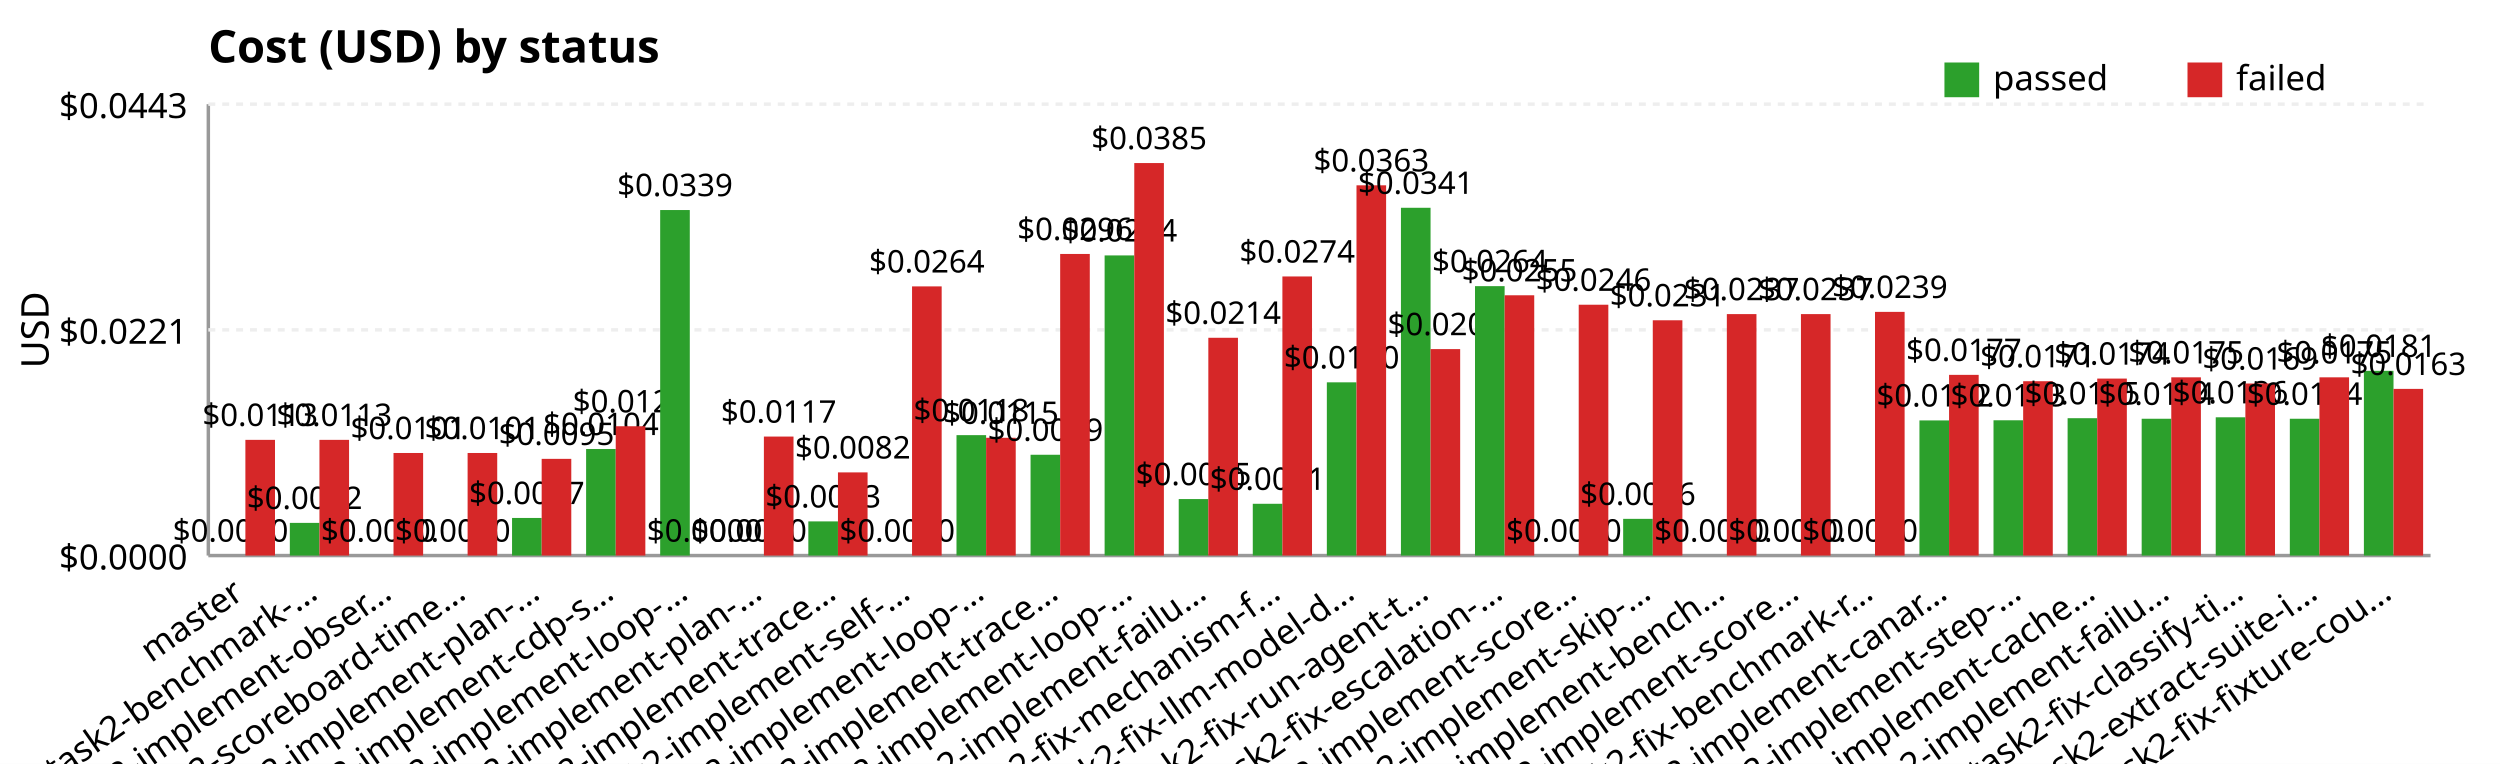
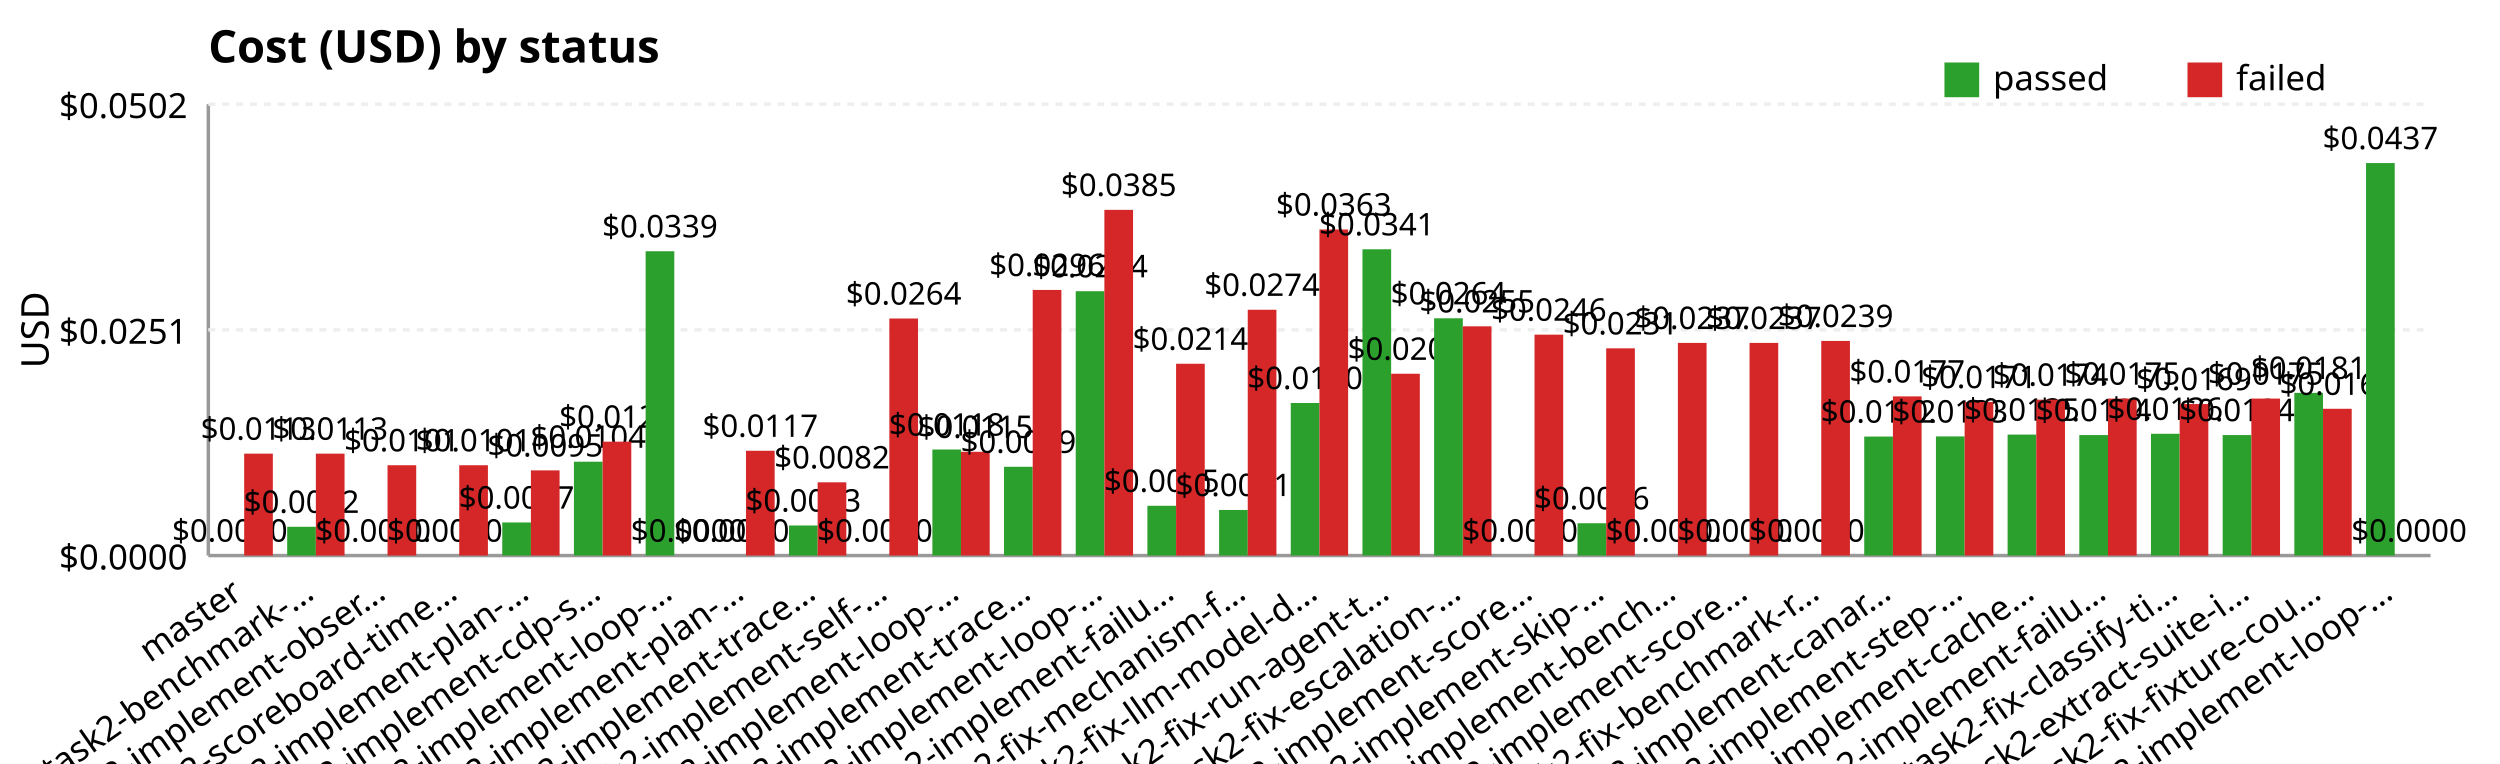
<svg xmlns="http://www.w3.org/2000/svg" viewBox="0 0 720 220" width="720" height="220" font-family="sans-serif">
  <rect width="100%" height="100%" fill="#fff" />
  <text x="60" y="18" font-size="13" font-weight="600">Cost (USD) by status</text>
  <line x1="60" y1="30" x2="60" y2="160" stroke="#999" />
  <line x1="60" y1="160" x2="700" y2="160" stroke="#999" />
  <text x="54" y="164.0" font-size="10" text-anchor="end" fill="#000">$0.0000</text>
-   <text x="54" y="99.0" font-size="10" text-anchor="end" fill="#000">$0.0221</text>
+   <text x="54" y="99.0" font-size="10" text-anchor="end" fill="#000">$0.0251</text>
  <line x1="60" y1="95.0" x2="700" y2="95.0" stroke="#eee" stroke-dasharray="2,2" />
-   <text x="54" y="34.0" font-size="10" text-anchor="end" fill="#000">$0.0443</text>
+   <text x="54" y="34.0" font-size="10" text-anchor="end" fill="#000">$0.0502</text>
  <line x1="60" y1="30.0" x2="700" y2="30.0" stroke="#eee" stroke-dasharray="2,2" />
  <text x="14" y="95.0" font-size="11" fill="#000" transform="rotate(-90 14 95.0)" text-anchor="middle">USD</text>
-   <rect x="62.13" y="160.00" width="8.53" height="0.00" fill="#2ca02c" />
-   <text x="66.40" y="156.00" font-size="9" text-anchor="middle" fill="#000">$0.0000</text>
-   <rect x="70.67" y="126.68" width="8.53" height="33.32" fill="#d62728" />
-   <text x="74.93" y="122.68" font-size="9" text-anchor="middle" fill="#000">$0.0113</text>
-   <text x="70.67" y="172" font-size="10" fill="#000" text-anchor="end" transform="rotate(-35 70.67 172)">master</text>
-   <rect x="83.47" y="150.59" width="8.53" height="9.41" fill="#2ca02c" />
-   <text x="87.73" y="146.59" font-size="9" text-anchor="middle" fill="#000">$0.0032</text>
-   <rect x="92.00" y="126.68" width="8.53" height="33.32" fill="#d62728" />
-   <text x="96.27" y="122.68" font-size="9" text-anchor="middle" fill="#000">$0.0113</text>
-   <text x="92.00" y="172" font-size="10" fill="#000" text-anchor="end" transform="rotate(-35 92.00 172)">feat-task2-benchmark-…</text>
-   <rect x="104.80" y="160.00" width="8.53" height="0.00" fill="#2ca02c" />
-   <text x="109.07" y="156.00" font-size="9" text-anchor="middle" fill="#000">$0.0000</text>
-   <rect x="113.33" y="130.46" width="8.53" height="29.54" fill="#d62728" />
-   <text x="117.60" y="126.46" font-size="9" text-anchor="middle" fill="#000">$0.0101</text>
-   <text x="113.33" y="172" font-size="10" fill="#000" text-anchor="end" transform="rotate(-35 113.33 172)">task2-implement-obser…</text>
-   <rect x="126.13" y="160.00" width="8.53" height="0.00" fill="#2ca02c" />
-   <text x="130.40" y="156.00" font-size="9" text-anchor="middle" fill="#000">$0.0000</text>
-   <rect x="134.67" y="130.46" width="8.53" height="29.54" fill="#d62728" />
-   <text x="138.93" y="126.46" font-size="9" text-anchor="middle" fill="#000">$0.0101</text>
-   <text x="134.67" y="172" font-size="10" fill="#000" text-anchor="end" transform="rotate(-35 134.67 172)">task2-scoreboard-time…</text>
-   <rect x="147.47" y="149.17" width="8.53" height="10.83" fill="#2ca02c" />
-   <text x="151.73" y="145.17" font-size="9" text-anchor="middle" fill="#000">$0.0037</text>
-   <rect x="156.00" y="132.15" width="8.53" height="27.85" fill="#d62728" />
-   <text x="160.27" y="128.15" font-size="9" text-anchor="middle" fill="#000">$0.0095</text>
-   <text x="156.00" y="172" font-size="10" fill="#000" text-anchor="end" transform="rotate(-35 156.00 172)">task2-implement-plan-…</text>
-   <rect x="168.80" y="129.31" width="8.53" height="30.69" fill="#2ca02c" />
-   <text x="173.07" y="125.31" font-size="9" text-anchor="middle" fill="#000">$0.0104</text>
-   <rect x="177.33" y="122.76" width="8.53" height="37.24" fill="#d62728" />
-   <text x="181.60" y="118.76" font-size="9" text-anchor="middle" fill="#000">$0.0127</text>
-   <text x="177.33" y="172" font-size="10" fill="#000" text-anchor="end" transform="rotate(-35 177.33 172)">task2-implement-cdp-s…</text>
-   <rect x="190.13" y="60.49" width="8.53" height="99.51" fill="#2ca02c" />
-   <text x="194.40" y="56.49" font-size="9" text-anchor="middle" fill="#000">$0.0339</text>
-   <rect x="198.67" y="160.00" width="8.53" height="0.00" fill="#d62728" />
-   <text x="202.93" y="156.00" font-size="9" text-anchor="middle" fill="#000">$0.0000</text>
-   <text x="198.67" y="172" font-size="10" fill="#000" text-anchor="end" transform="rotate(-35 198.67 172)">task2-implement-loop-…</text>
-   <rect x="211.47" y="160.00" width="8.53" height="0.00" fill="#2ca02c" />
-   <text x="215.73" y="156.00" font-size="9" text-anchor="middle" fill="#000">$0.0000</text>
-   <rect x="220.00" y="125.73" width="8.53" height="34.27" fill="#d62728" />
-   <text x="224.27" y="121.73" font-size="9" text-anchor="middle" fill="#000">$0.0117</text>
-   <text x="220.00" y="172" font-size="10" fill="#000" text-anchor="end" transform="rotate(-35 220.00 172)">task2-implement-plan-…</text>
-   <rect x="232.80" y="150.16" width="8.53" height="9.84" fill="#2ca02c" />
-   <text x="237.07" y="146.16" font-size="9" text-anchor="middle" fill="#000">$0.0033</text>
-   <rect x="241.33" y="136.05" width="8.53" height="23.95" fill="#d62728" />
-   <text x="245.60" y="132.05" font-size="9" text-anchor="middle" fill="#000">$0.0082</text>
-   <text x="241.33" y="172" font-size="10" fill="#000" text-anchor="end" transform="rotate(-35 241.33 172)">task2-implement-trace…</text>
-   <rect x="254.13" y="160.00" width="8.53" height="0.00" fill="#2ca02c" />
-   <text x="258.40" y="156.00" font-size="9" text-anchor="middle" fill="#000">$0.0000</text>
-   <rect x="262.67" y="82.48" width="8.53" height="77.52" fill="#d62728" />
-   <text x="266.93" y="78.48" font-size="9" text-anchor="middle" fill="#000">$0.0264</text>
-   <text x="262.67" y="172" font-size="10" fill="#000" text-anchor="end" transform="rotate(-35 262.67 172)">task2-implement-self-…</text>
-   <rect x="275.47" y="125.32" width="8.53" height="34.68" fill="#2ca02c" />
-   <text x="279.73" y="121.32" font-size="9" text-anchor="middle" fill="#000">$0.0118</text>
-   <rect x="284.00" y="126.08" width="8.53" height="33.92" fill="#d62728" />
-   <text x="288.27" y="122.08" font-size="9" text-anchor="middle" fill="#000">$0.0115</text>
-   <text x="284.00" y="172" font-size="10" fill="#000" text-anchor="end" transform="rotate(-35 284.00 172)">task2-implement-loop-…</text>
-   <rect x="296.80" y="130.97" width="8.53" height="29.03" fill="#2ca02c" />
-   <text x="301.07" y="126.97" font-size="9" text-anchor="middle" fill="#000">$0.0099</text>
-   <rect x="305.33" y="73.14" width="8.53" height="86.86" fill="#d62728" />
-   <text x="309.60" y="69.14" font-size="9" text-anchor="middle" fill="#000">$0.0296</text>
-   <text x="305.33" y="172" font-size="10" fill="#000" text-anchor="end" transform="rotate(-35 305.33 172)">task2-implement-trace…</text>
-   <rect x="318.13" y="73.56" width="8.53" height="86.44" fill="#2ca02c" />
-   <text x="322.40" y="69.56" font-size="9" text-anchor="middle" fill="#000">$0.0294</text>
-   <rect x="326.67" y="46.96" width="8.53" height="113.04" fill="#d62728" />
-   <text x="330.93" y="42.96" font-size="9" text-anchor="middle" fill="#000">$0.0385</text>
-   <text x="326.67" y="172" font-size="10" fill="#000" text-anchor="end" transform="rotate(-35 326.67 172)">task2-implement-loop-…</text>
-   <rect x="339.47" y="143.73" width="8.53" height="16.27" fill="#2ca02c" />
-   <text x="343.73" y="139.73" font-size="9" text-anchor="middle" fill="#000">$0.0055</text>
-   <rect x="348.00" y="97.28" width="8.53" height="62.72" fill="#d62728" />
-   <text x="352.27" y="93.28" font-size="9" text-anchor="middle" fill="#000">$0.0214</text>
-   <text x="348.00" y="172" font-size="10" fill="#000" text-anchor="end" transform="rotate(-35 348.00 172)">task2-implement-failu…</text>
-   <rect x="360.80" y="145.09" width="8.53" height="14.91" fill="#2ca02c" />
-   <text x="365.07" y="141.09" font-size="9" text-anchor="middle" fill="#000">$0.0051</text>
-   <rect x="369.33" y="79.62" width="8.53" height="80.38" fill="#d62728" />
-   <text x="373.60" y="75.62" font-size="9" text-anchor="middle" fill="#000">$0.0274</text>
-   <text x="369.33" y="172" font-size="10" fill="#000" text-anchor="end" transform="rotate(-35 369.33 172)">task2-fix-mechanism-f…</text>
-   <rect x="382.13" y="110.11" width="8.53" height="49.89" fill="#2ca02c" />
-   <text x="386.40" y="106.11" font-size="9" text-anchor="middle" fill="#000">$0.0170</text>
-   <rect x="390.67" y="53.37" width="8.53" height="106.63" fill="#d62728" />
-   <text x="394.93" y="49.37" font-size="9" text-anchor="middle" fill="#000">$0.0363</text>
-   <text x="390.67" y="172" font-size="10" fill="#000" text-anchor="end" transform="rotate(-35 390.67 172)">task2-fix-llm-model-d…</text>
-   <rect x="403.47" y="59.84" width="8.53" height="100.16" fill="#2ca02c" />
-   <text x="407.73" y="55.84" font-size="9" text-anchor="middle" fill="#000">$0.0341</text>
-   <rect x="412.00" y="100.54" width="8.53" height="59.46" fill="#d62728" />
-   <text x="416.27" y="96.54" font-size="9" text-anchor="middle" fill="#000">$0.0202</text>
-   <text x="412.00" y="172" font-size="10" fill="#000" text-anchor="end" transform="rotate(-35 412.00 172)">task2-fix-run-agent-t…</text>
-   <rect x="424.80" y="82.41" width="8.53" height="77.59" fill="#2ca02c" />
-   <text x="429.07" y="78.41" font-size="9" text-anchor="middle" fill="#000">$0.0264</text>
-   <rect x="433.33" y="85.04" width="8.53" height="74.96" fill="#d62728" />
-   <text x="437.60" y="81.04" font-size="9" text-anchor="middle" fill="#000">$0.0255</text>
-   <text x="433.33" y="172" font-size="10" fill="#000" text-anchor="end" transform="rotate(-35 433.33 172)">task2-fix-escalation-…</text>
-   <rect x="446.13" y="160.00" width="8.53" height="0.00" fill="#2ca02c" />
-   <text x="450.40" y="156.00" font-size="9" text-anchor="middle" fill="#000">$0.0000</text>
-   <rect x="454.67" y="87.76" width="8.53" height="72.24" fill="#d62728" />
-   <text x="458.93" y="83.76" font-size="9" text-anchor="middle" fill="#000">$0.0246</text>
-   <text x="454.67" y="172" font-size="10" fill="#000" text-anchor="end" transform="rotate(-35 454.67 172)">task2-implement-score…</text>
-   <rect x="467.47" y="149.43" width="8.53" height="10.57" fill="#2ca02c" />
-   <text x="471.73" y="145.43" font-size="9" text-anchor="middle" fill="#000">$0.0036</text>
-   <rect x="476.00" y="92.24" width="8.53" height="67.76" fill="#d62728" />
-   <text x="480.27" y="88.24" font-size="9" text-anchor="middle" fill="#000">$0.0231</text>
-   <text x="476.00" y="172" font-size="10" fill="#000" text-anchor="end" transform="rotate(-35 476.00 172)">task2-implement-skip-…</text>
-   <rect x="488.80" y="160.00" width="8.53" height="0.00" fill="#2ca02c" />
-   <text x="493.07" y="156.00" font-size="9" text-anchor="middle" fill="#000">$0.0000</text>
-   <rect x="497.33" y="90.46" width="8.53" height="69.54" fill="#d62728" />
-   <text x="501.60" y="86.46" font-size="9" text-anchor="middle" fill="#000">$0.0237</text>
-   <text x="497.33" y="172" font-size="10" fill="#000" text-anchor="end" transform="rotate(-35 497.33 172)">task2-implement-bench…</text>
-   <rect x="510.13" y="160.00" width="8.53" height="0.00" fill="#2ca02c" />
-   <text x="514.40" y="156.00" font-size="9" text-anchor="middle" fill="#000">$0.0000</text>
-   <rect x="518.67" y="90.46" width="8.53" height="69.54" fill="#d62728" />
-   <text x="522.93" y="86.46" font-size="9" text-anchor="middle" fill="#000">$0.0237</text>
-   <text x="518.67" y="172" font-size="10" fill="#000" text-anchor="end" transform="rotate(-35 518.67 172)">task2-implement-score…</text>
-   <rect x="531.47" y="160.00" width="8.53" height="0.00" fill="#2ca02c" />
-   <text x="535.73" y="156.00" font-size="9" text-anchor="middle" fill="#000">$0.0000</text>
-   <rect x="540.00" y="89.82" width="8.53" height="70.18" fill="#d62728" />
-   <text x="544.27" y="85.82" font-size="9" text-anchor="middle" fill="#000">$0.0239</text>
-   <text x="540.00" y="172" font-size="10" fill="#000" text-anchor="end" transform="rotate(-35 540.00 172)">task2-fix-benchmark-r…</text>
-   <rect x="552.80" y="121.08" width="8.53" height="38.92" fill="#2ca02c" />
-   <text x="557.07" y="117.08" font-size="9" text-anchor="middle" fill="#000">$0.0132</text>
-   <rect x="561.33" y="107.96" width="8.53" height="52.04" fill="#d62728" />
-   <text x="565.60" y="103.96" font-size="9" text-anchor="middle" fill="#000">$0.0177</text>
-   <text x="561.33" y="172" font-size="10" fill="#000" text-anchor="end" transform="rotate(-35 561.33 172)">task2-implement-canar…</text>
-   <rect x="574.13" y="121.04" width="8.53" height="38.96" fill="#2ca02c" />
-   <text x="578.40" y="117.04" font-size="9" text-anchor="middle" fill="#000">$0.0133</text>
-   <rect x="582.67" y="109.79" width="8.53" height="50.21" fill="#d62728" />
-   <text x="586.93" y="105.79" font-size="9" text-anchor="middle" fill="#000">$0.0171</text>
-   <text x="582.67" y="172" font-size="10" fill="#000" text-anchor="end" transform="rotate(-35 582.67 172)">task2-implement-step-…</text>
-   <rect x="595.47" y="120.44" width="8.53" height="39.56" fill="#2ca02c" />
-   <text x="599.73" y="116.44" font-size="9" text-anchor="middle" fill="#000">$0.0135</text>
-   <rect x="604.00" y="109.03" width="8.53" height="50.97" fill="#d62728" />
-   <text x="608.27" y="105.03" font-size="9" text-anchor="middle" fill="#000">$0.0174</text>
-   <text x="604.00" y="172" font-size="10" fill="#000" text-anchor="end" transform="rotate(-35 604.00 172)">task2-implement-cache…</text>
-   <rect x="616.80" y="120.60" width="8.53" height="39.40" fill="#2ca02c" />
-   <text x="621.07" y="116.60" font-size="9" text-anchor="middle" fill="#000">$0.0134</text>
-   <rect x="625.33" y="108.67" width="8.53" height="51.33" fill="#d62728" />
-   <text x="629.60" y="104.67" font-size="9" text-anchor="middle" fill="#000">$0.0175</text>
-   <text x="625.33" y="172" font-size="10" fill="#000" text-anchor="end" transform="rotate(-35 625.33 172)">task2-implement-failu…</text>
-   <rect x="638.13" y="120.18" width="8.53" height="39.82" fill="#2ca02c" />
-   <text x="642.40" y="116.18" font-size="9" text-anchor="middle" fill="#000">$0.0136</text>
-   <rect x="646.67" y="110.45" width="8.53" height="49.55" fill="#d62728" />
-   <text x="650.93" y="106.45" font-size="9" text-anchor="middle" fill="#000">$0.0169</text>
-   <text x="646.67" y="172" font-size="10" fill="#000" text-anchor="end" transform="rotate(-35 646.67 172)">task2-fix-classify-ti…</text>
-   <rect x="659.47" y="120.60" width="8.53" height="39.40" fill="#2ca02c" />
-   <text x="663.73" y="116.60" font-size="9" text-anchor="middle" fill="#000">$0.0134</text>
-   <rect x="668.00" y="108.67" width="8.53" height="51.33" fill="#d62728" />
-   <text x="672.27" y="104.67" font-size="9" text-anchor="middle" fill="#000">$0.0175</text>
-   <text x="668.00" y="172" font-size="10" fill="#000" text-anchor="end" transform="rotate(-35 668.00 172)">task2-extract-suite-i…</text>
-   <rect x="680.80" y="106.80" width="8.53" height="53.20" fill="#2ca02c" />
-   <text x="685.07" y="102.80" font-size="9" text-anchor="middle" fill="#000">$0.0181</text>
-   <rect x="689.33" y="112.00" width="8.53" height="48.00" fill="#d62728" />
-   <text x="693.60" y="108.00" font-size="9" text-anchor="middle" fill="#000">$0.0163</text>
-   <text x="689.33" y="172" font-size="10" fill="#000" text-anchor="end" transform="rotate(-35 689.33 172)">task2-fix-fixture-cou…</text>
+   <rect x="62.06" y="160.00" width="8.26" height="0.00" fill="#2ca02c" />
+   <text x="66.19" y="156.00" font-size="9" text-anchor="middle" fill="#000">$0.0000</text>
+   <rect x="70.32" y="130.65" width="8.26" height="29.35" fill="#d62728" />
+   <text x="74.45" y="126.65" font-size="9" text-anchor="middle" fill="#000">$0.0113</text>
+   <text x="70.32" y="172" font-size="10" fill="#000" text-anchor="end" transform="rotate(-35 70.32 172)">master</text>
+   <rect x="82.71" y="151.71" width="8.26" height="8.29" fill="#2ca02c" />
+   <text x="86.84" y="147.71" font-size="9" text-anchor="middle" fill="#000">$0.0032</text>
+   <rect x="90.97" y="130.65" width="8.26" height="29.35" fill="#d62728" />
+   <text x="95.10" y="126.65" font-size="9" text-anchor="middle" fill="#000">$0.0113</text>
+   <text x="90.97" y="172" font-size="10" fill="#000" text-anchor="end" transform="rotate(-35 90.97 172)">feat-task2-benchmark-…</text>
+   <rect x="103.35" y="160.00" width="8.26" height="0.00" fill="#2ca02c" />
+   <text x="107.48" y="156.00" font-size="9" text-anchor="middle" fill="#000">$0.0000</text>
+   <rect x="111.61" y="133.99" width="8.26" height="26.01" fill="#d62728" />
+   <text x="115.74" y="129.99" font-size="9" text-anchor="middle" fill="#000">$0.0101</text>
+   <text x="111.61" y="172" font-size="10" fill="#000" text-anchor="end" transform="rotate(-35 111.61 172)">task2-implement-obser…</text>
+   <rect x="124.00" y="160.00" width="8.26" height="0.00" fill="#2ca02c" />
+   <text x="128.13" y="156.00" font-size="9" text-anchor="middle" fill="#000">$0.0000</text>
+   <rect x="132.26" y="133.99" width="8.26" height="26.01" fill="#d62728" />
+   <text x="136.39" y="129.99" font-size="9" text-anchor="middle" fill="#000">$0.0101</text>
+   <text x="132.26" y="172" font-size="10" fill="#000" text-anchor="end" transform="rotate(-35 132.26 172)">task2-scoreboard-time…</text>
+   <rect x="144.65" y="150.47" width="8.26" height="9.53" fill="#2ca02c" />
+   <text x="148.77" y="146.47" font-size="9" text-anchor="middle" fill="#000">$0.0037</text>
+   <rect x="152.90" y="135.47" width="8.26" height="24.53" fill="#d62728" />
+   <text x="157.03" y="131.47" font-size="9" text-anchor="middle" fill="#000">$0.0095</text>
+   <text x="152.90" y="172" font-size="10" fill="#000" text-anchor="end" transform="rotate(-35 152.90 172)">task2-implement-plan-…</text>
+   <rect x="165.29" y="132.97" width="8.26" height="27.03" fill="#2ca02c" />
+   <text x="169.42" y="128.97" font-size="9" text-anchor="middle" fill="#000">$0.0104</text>
+   <rect x="173.55" y="127.20" width="8.26" height="32.80" fill="#d62728" />
+   <text x="177.68" y="123.20" font-size="9" text-anchor="middle" fill="#000">$0.0127</text>
+   <text x="173.55" y="172" font-size="10" fill="#000" text-anchor="end" transform="rotate(-35 173.55 172)">task2-implement-cdp-s…</text>
+   <rect x="185.94" y="72.36" width="8.26" height="87.64" fill="#2ca02c" />
+   <text x="190.06" y="68.36" font-size="9" text-anchor="middle" fill="#000">$0.0339</text>
+   <rect x="194.19" y="160.00" width="8.26" height="0.00" fill="#d62728" />
+   <text x="198.32" y="156.00" font-size="9" text-anchor="middle" fill="#000">$0.0000</text>
+   <text x="194.19" y="172" font-size="10" fill="#000" text-anchor="end" transform="rotate(-35 194.19 172)">task2-implement-loop-…</text>
+   <rect x="206.58" y="160.00" width="8.26" height="0.00" fill="#2ca02c" />
+   <text x="210.71" y="156.00" font-size="9" text-anchor="middle" fill="#000">$0.0000</text>
+   <rect x="214.84" y="129.82" width="8.26" height="30.18" fill="#d62728" />
+   <text x="218.97" y="125.82" font-size="9" text-anchor="middle" fill="#000">$0.0117</text>
+   <text x="214.84" y="172" font-size="10" fill="#000" text-anchor="end" transform="rotate(-35 214.84 172)">task2-implement-plan-…</text>
+   <rect x="227.23" y="151.34" width="8.26" height="8.66" fill="#2ca02c" />
+   <text x="231.35" y="147.34" font-size="9" text-anchor="middle" fill="#000">$0.0033</text>
+   <rect x="235.48" y="138.91" width="8.26" height="21.09" fill="#d62728" />
+   <text x="239.61" y="134.91" font-size="9" text-anchor="middle" fill="#000">$0.0082</text>
+   <text x="235.48" y="172" font-size="10" fill="#000" text-anchor="end" transform="rotate(-35 235.48 172)">task2-implement-trace…</text>
+   <rect x="247.87" y="160.00" width="8.26" height="0.00" fill="#2ca02c" />
+   <text x="252.00" y="156.00" font-size="9" text-anchor="middle" fill="#000">$0.0000</text>
+   <rect x="256.13" y="91.73" width="8.26" height="68.27" fill="#d62728" />
+   <text x="260.26" y="87.73" font-size="9" text-anchor="middle" fill="#000">$0.0264</text>
+   <text x="256.13" y="172" font-size="10" fill="#000" text-anchor="end" transform="rotate(-35 256.13 172)">task2-implement-self-…</text>
+   <rect x="268.52" y="129.46" width="8.26" height="30.54" fill="#2ca02c" />
+   <text x="272.65" y="125.46" font-size="9" text-anchor="middle" fill="#000">$0.0118</text>
+   <rect x="276.77" y="130.12" width="8.26" height="29.88" fill="#d62728" />
+   <text x="280.90" y="126.12" font-size="9" text-anchor="middle" fill="#000">$0.0115</text>
+   <text x="276.77" y="172" font-size="10" fill="#000" text-anchor="end" transform="rotate(-35 276.77 172)">task2-implement-loop-…</text>
+   <rect x="289.16" y="134.43" width="8.26" height="25.57" fill="#2ca02c" />
+   <text x="293.29" y="130.43" font-size="9" text-anchor="middle" fill="#000">$0.0099</text>
+   <rect x="297.42" y="83.50" width="8.26" height="76.50" fill="#d62728" />
+   <text x="301.55" y="79.50" font-size="9" text-anchor="middle" fill="#000">$0.0296</text>
+   <text x="297.42" y="172" font-size="10" fill="#000" text-anchor="end" transform="rotate(-35 297.42 172)">task2-implement-trace…</text>
+   <rect x="309.81" y="83.87" width="8.26" height="76.13" fill="#2ca02c" />
+   <text x="313.94" y="79.87" font-size="9" text-anchor="middle" fill="#000">$0.0294</text>
+   <rect x="318.06" y="60.44" width="8.26" height="99.56" fill="#d62728" />
+   <text x="322.19" y="56.44" font-size="9" text-anchor="middle" fill="#000">$0.0385</text>
+   <text x="318.06" y="172" font-size="10" fill="#000" text-anchor="end" transform="rotate(-35 318.06 172)">task2-implement-loop-…</text>
+   <rect x="330.45" y="145.67" width="8.26" height="14.33" fill="#2ca02c" />
+   <text x="334.58" y="141.67" font-size="9" text-anchor="middle" fill="#000">$0.0055</text>
+   <rect x="338.71" y="104.76" width="8.26" height="55.24" fill="#d62728" />
+   <text x="342.84" y="100.76" font-size="9" text-anchor="middle" fill="#000">$0.0214</text>
+   <text x="338.71" y="172" font-size="10" fill="#000" text-anchor="end" transform="rotate(-35 338.71 172)">task2-implement-failu…</text>
+   <rect x="351.10" y="146.87" width="8.26" height="13.13" fill="#2ca02c" />
+   <text x="355.23" y="142.87" font-size="9" text-anchor="middle" fill="#000">$0.0051</text>
+   <rect x="359.35" y="89.21" width="8.26" height="70.79" fill="#d62728" />
+   <text x="363.48" y="85.21" font-size="9" text-anchor="middle" fill="#000">$0.0274</text>
+   <text x="359.35" y="172" font-size="10" fill="#000" text-anchor="end" transform="rotate(-35 359.35 172)">task2-fix-mechanism-f…</text>
+   <rect x="371.74" y="116.06" width="8.26" height="43.94" fill="#2ca02c" />
+   <text x="375.87" y="112.06" font-size="9" text-anchor="middle" fill="#000">$0.0170</text>
+   <rect x="380.00" y="66.09" width="8.26" height="93.91" fill="#d62728" />
+   <text x="384.13" y="62.09" font-size="9" text-anchor="middle" fill="#000">$0.0363</text>
+   <text x="380.00" y="172" font-size="10" fill="#000" text-anchor="end" transform="rotate(-35 380.00 172)">task2-fix-llm-model-d…</text>
+   <rect x="392.39" y="71.79" width="8.26" height="88.21" fill="#2ca02c" />
+   <text x="396.52" y="67.79" font-size="9" text-anchor="middle" fill="#000">$0.0341</text>
+   <rect x="400.65" y="107.64" width="8.26" height="52.36" fill="#d62728" />
+   <text x="404.77" y="103.64" font-size="9" text-anchor="middle" fill="#000">$0.0202</text>
+   <text x="400.65" y="172" font-size="10" fill="#000" text-anchor="end" transform="rotate(-35 400.65 172)">task2-fix-run-agent-t…</text>
+   <rect x="413.03" y="91.67" width="8.26" height="68.33" fill="#2ca02c" />
+   <text x="417.16" y="87.67" font-size="9" text-anchor="middle" fill="#000">$0.0264</text>
+   <rect x="421.29" y="93.98" width="8.26" height="66.02" fill="#d62728" />
+   <text x="425.42" y="89.98" font-size="9" text-anchor="middle" fill="#000">$0.0255</text>
+   <text x="421.29" y="172" font-size="10" fill="#000" text-anchor="end" transform="rotate(-35 421.29 172)">task2-fix-escalation-…</text>
+   <rect x="433.68" y="160.00" width="8.26" height="0.00" fill="#2ca02c" />
+   <text x="437.81" y="156.00" font-size="9" text-anchor="middle" fill="#000">$0.0000</text>
+   <rect x="441.94" y="96.38" width="8.26" height="63.62" fill="#d62728" />
+   <text x="446.06" y="92.38" font-size="9" text-anchor="middle" fill="#000">$0.0246</text>
+   <text x="441.94" y="172" font-size="10" fill="#000" text-anchor="end" transform="rotate(-35 441.94 172)">task2-implement-score…</text>
+   <rect x="454.32" y="150.69" width="8.26" height="9.31" fill="#2ca02c" />
+   <text x="458.45" y="146.69" font-size="9" text-anchor="middle" fill="#000">$0.0036</text>
+   <rect x="462.58" y="100.32" width="8.26" height="59.68" fill="#d62728" />
+   <text x="466.71" y="96.32" font-size="9" text-anchor="middle" fill="#000">$0.0231</text>
+   <text x="462.58" y="172" font-size="10" fill="#000" text-anchor="end" transform="rotate(-35 462.58 172)">task2-implement-skip-…</text>
+   <rect x="474.97" y="160.00" width="8.26" height="0.00" fill="#2ca02c" />
+   <text x="479.10" y="156.00" font-size="9" text-anchor="middle" fill="#000">$0.0000</text>
+   <rect x="483.23" y="98.76" width="8.26" height="61.24" fill="#d62728" />
+   <text x="487.35" y="94.76" font-size="9" text-anchor="middle" fill="#000">$0.0237</text>
+   <text x="483.23" y="172" font-size="10" fill="#000" text-anchor="end" transform="rotate(-35 483.23 172)">task2-implement-bench…</text>
+   <rect x="495.61" y="160.00" width="8.26" height="0.00" fill="#2ca02c" />
+   <text x="499.74" y="156.00" font-size="9" text-anchor="middle" fill="#000">$0.0000</text>
+   <rect x="503.87" y="98.76" width="8.26" height="61.24" fill="#d62728" />
+   <text x="508.00" y="94.76" font-size="9" text-anchor="middle" fill="#000">$0.0237</text>
+   <text x="503.87" y="172" font-size="10" fill="#000" text-anchor="end" transform="rotate(-35 503.87 172)">task2-implement-score…</text>
+   <rect x="516.26" y="160.00" width="8.26" height="0.00" fill="#2ca02c" />
+   <text x="520.39" y="156.00" font-size="9" text-anchor="middle" fill="#000">$0.0000</text>
+   <rect x="524.52" y="98.19" width="8.26" height="61.81" fill="#d62728" />
+   <text x="528.65" y="94.19" font-size="9" text-anchor="middle" fill="#000">$0.0239</text>
+   <text x="524.52" y="172" font-size="10" fill="#000" text-anchor="end" transform="rotate(-35 524.52 172)">task2-fix-benchmark-r…</text>
+   <rect x="536.90" y="125.73" width="8.26" height="34.27" fill="#2ca02c" />
+   <text x="541.03" y="121.73" font-size="9" text-anchor="middle" fill="#000">$0.0132</text>
+   <rect x="545.16" y="114.16" width="8.26" height="45.84" fill="#d62728" />
+   <text x="549.29" y="110.16" font-size="9" text-anchor="middle" fill="#000">$0.0177</text>
+   <text x="545.16" y="172" font-size="10" fill="#000" text-anchor="end" transform="rotate(-35 545.16 172)">task2-implement-canar…</text>
+   <rect x="557.55" y="125.69" width="8.26" height="34.31" fill="#2ca02c" />
+   <text x="561.68" y="121.69" font-size="9" text-anchor="middle" fill="#000">$0.0133</text>
+   <rect x="565.81" y="115.78" width="8.26" height="44.22" fill="#d62728" />
+   <text x="569.94" y="111.78" font-size="9" text-anchor="middle" fill="#000">$0.0171</text>
+   <text x="565.81" y="172" font-size="10" fill="#000" text-anchor="end" transform="rotate(-35 565.81 172)">task2-implement-step-…</text>
+   <rect x="578.19" y="125.16" width="8.26" height="34.84" fill="#2ca02c" />
+   <text x="582.32" y="121.16" font-size="9" text-anchor="middle" fill="#000">$0.0135</text>
+   <rect x="586.45" y="115.11" width="8.26" height="44.89" fill="#d62728" />
+   <text x="590.58" y="111.11" font-size="9" text-anchor="middle" fill="#000">$0.0174</text>
+   <text x="586.45" y="172" font-size="10" fill="#000" text-anchor="end" transform="rotate(-35 586.45 172)">task2-implement-cache…</text>
+   <rect x="598.84" y="125.30" width="8.26" height="34.70" fill="#2ca02c" />
+   <text x="602.97" y="121.30" font-size="9" text-anchor="middle" fill="#000">$0.0134</text>
+   <rect x="607.10" y="114.79" width="8.26" height="45.21" fill="#d62728" />
+   <text x="611.23" y="110.79" font-size="9" text-anchor="middle" fill="#000">$0.0175</text>
+   <text x="607.10" y="172" font-size="10" fill="#000" text-anchor="end" transform="rotate(-35 607.10 172)">task2-implement-failu…</text>
+   <rect x="619.48" y="124.93" width="8.26" height="35.07" fill="#2ca02c" />
+   <text x="623.61" y="120.93" font-size="9" text-anchor="middle" fill="#000">$0.0136</text>
+   <rect x="627.74" y="116.36" width="8.26" height="43.64" fill="#d62728" />
+   <text x="631.87" y="112.36" font-size="9" text-anchor="middle" fill="#000">$0.0169</text>
+   <text x="627.74" y="172" font-size="10" fill="#000" text-anchor="end" transform="rotate(-35 627.74 172)">task2-fix-classify-ti…</text>
+   <rect x="640.13" y="125.30" width="8.26" height="34.70" fill="#2ca02c" />
+   <text x="644.26" y="121.30" font-size="9" text-anchor="middle" fill="#000">$0.0134</text>
+   <rect x="648.39" y="114.79" width="8.26" height="45.21" fill="#d62728" />
+   <text x="652.52" y="110.79" font-size="9" text-anchor="middle" fill="#000">$0.0175</text>
+   <text x="648.39" y="172" font-size="10" fill="#000" text-anchor="end" transform="rotate(-35 648.39 172)">task2-extract-suite-i…</text>
+   <rect x="660.77" y="113.15" width="8.26" height="46.85" fill="#2ca02c" />
+   <text x="664.90" y="109.15" font-size="9" text-anchor="middle" fill="#000">$0.0181</text>
+   <rect x="669.03" y="117.73" width="8.26" height="42.27" fill="#d62728" />
+   <text x="673.16" y="113.73" font-size="9" text-anchor="middle" fill="#000">$0.0163</text>
+   <text x="669.03" y="172" font-size="10" fill="#000" text-anchor="end" transform="rotate(-35 669.03 172)">task2-fix-fixture-cou…</text>
+   <rect x="681.42" y="46.96" width="8.26" height="113.04" fill="#2ca02c" />
+   <text x="685.55" y="42.96" font-size="9" text-anchor="middle" fill="#000">$0.0437</text>
+   <rect x="689.68" y="160.00" width="8.26" height="0.00" fill="#d62728" />
+   <text x="693.81" y="156.00" font-size="9" text-anchor="middle" fill="#000">$0.0000</text>
+   <text x="689.68" y="172" font-size="10" fill="#000" text-anchor="end" transform="rotate(-35 689.68 172)">task2-implement-loop-…</text>
  <rect x="560" y="18" width="10" height="10" fill="#2ca02c" />
  <text x="574" y="26" font-size="10" fill="#000">passed</text>
  <rect x="630" y="18" width="10" height="10" fill="#d62728" />
  <text x="644" y="26" font-size="10" fill="#000">failed</text>
</svg>
